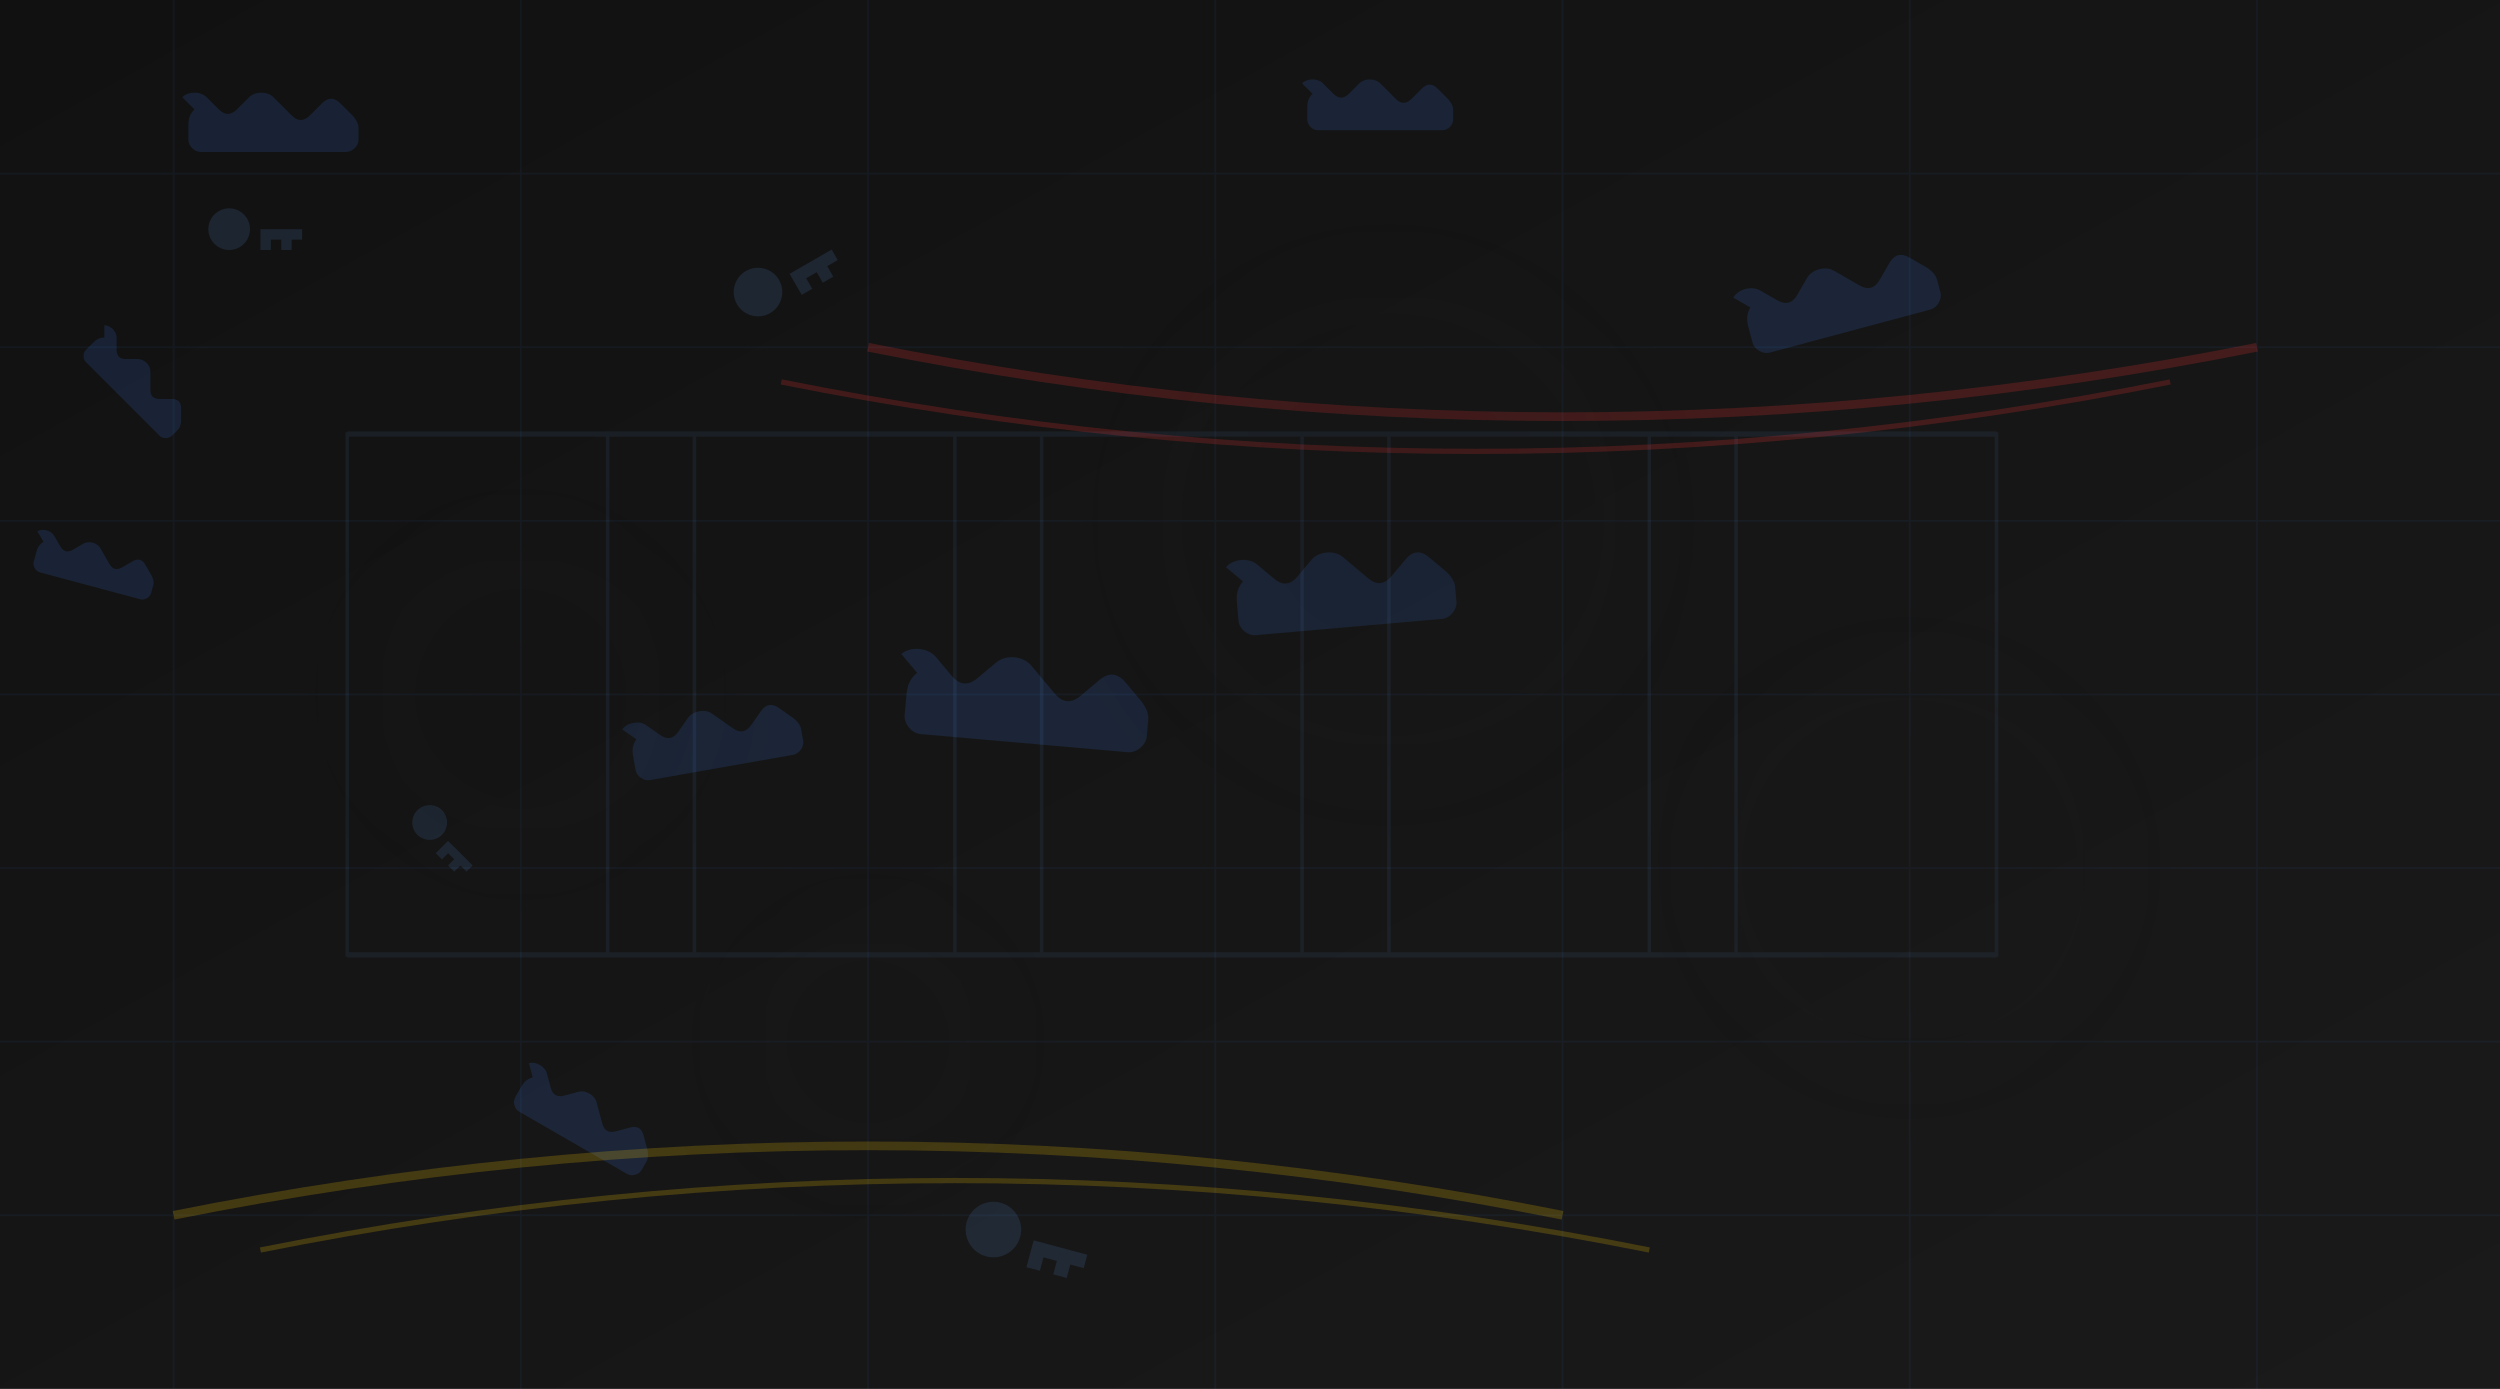
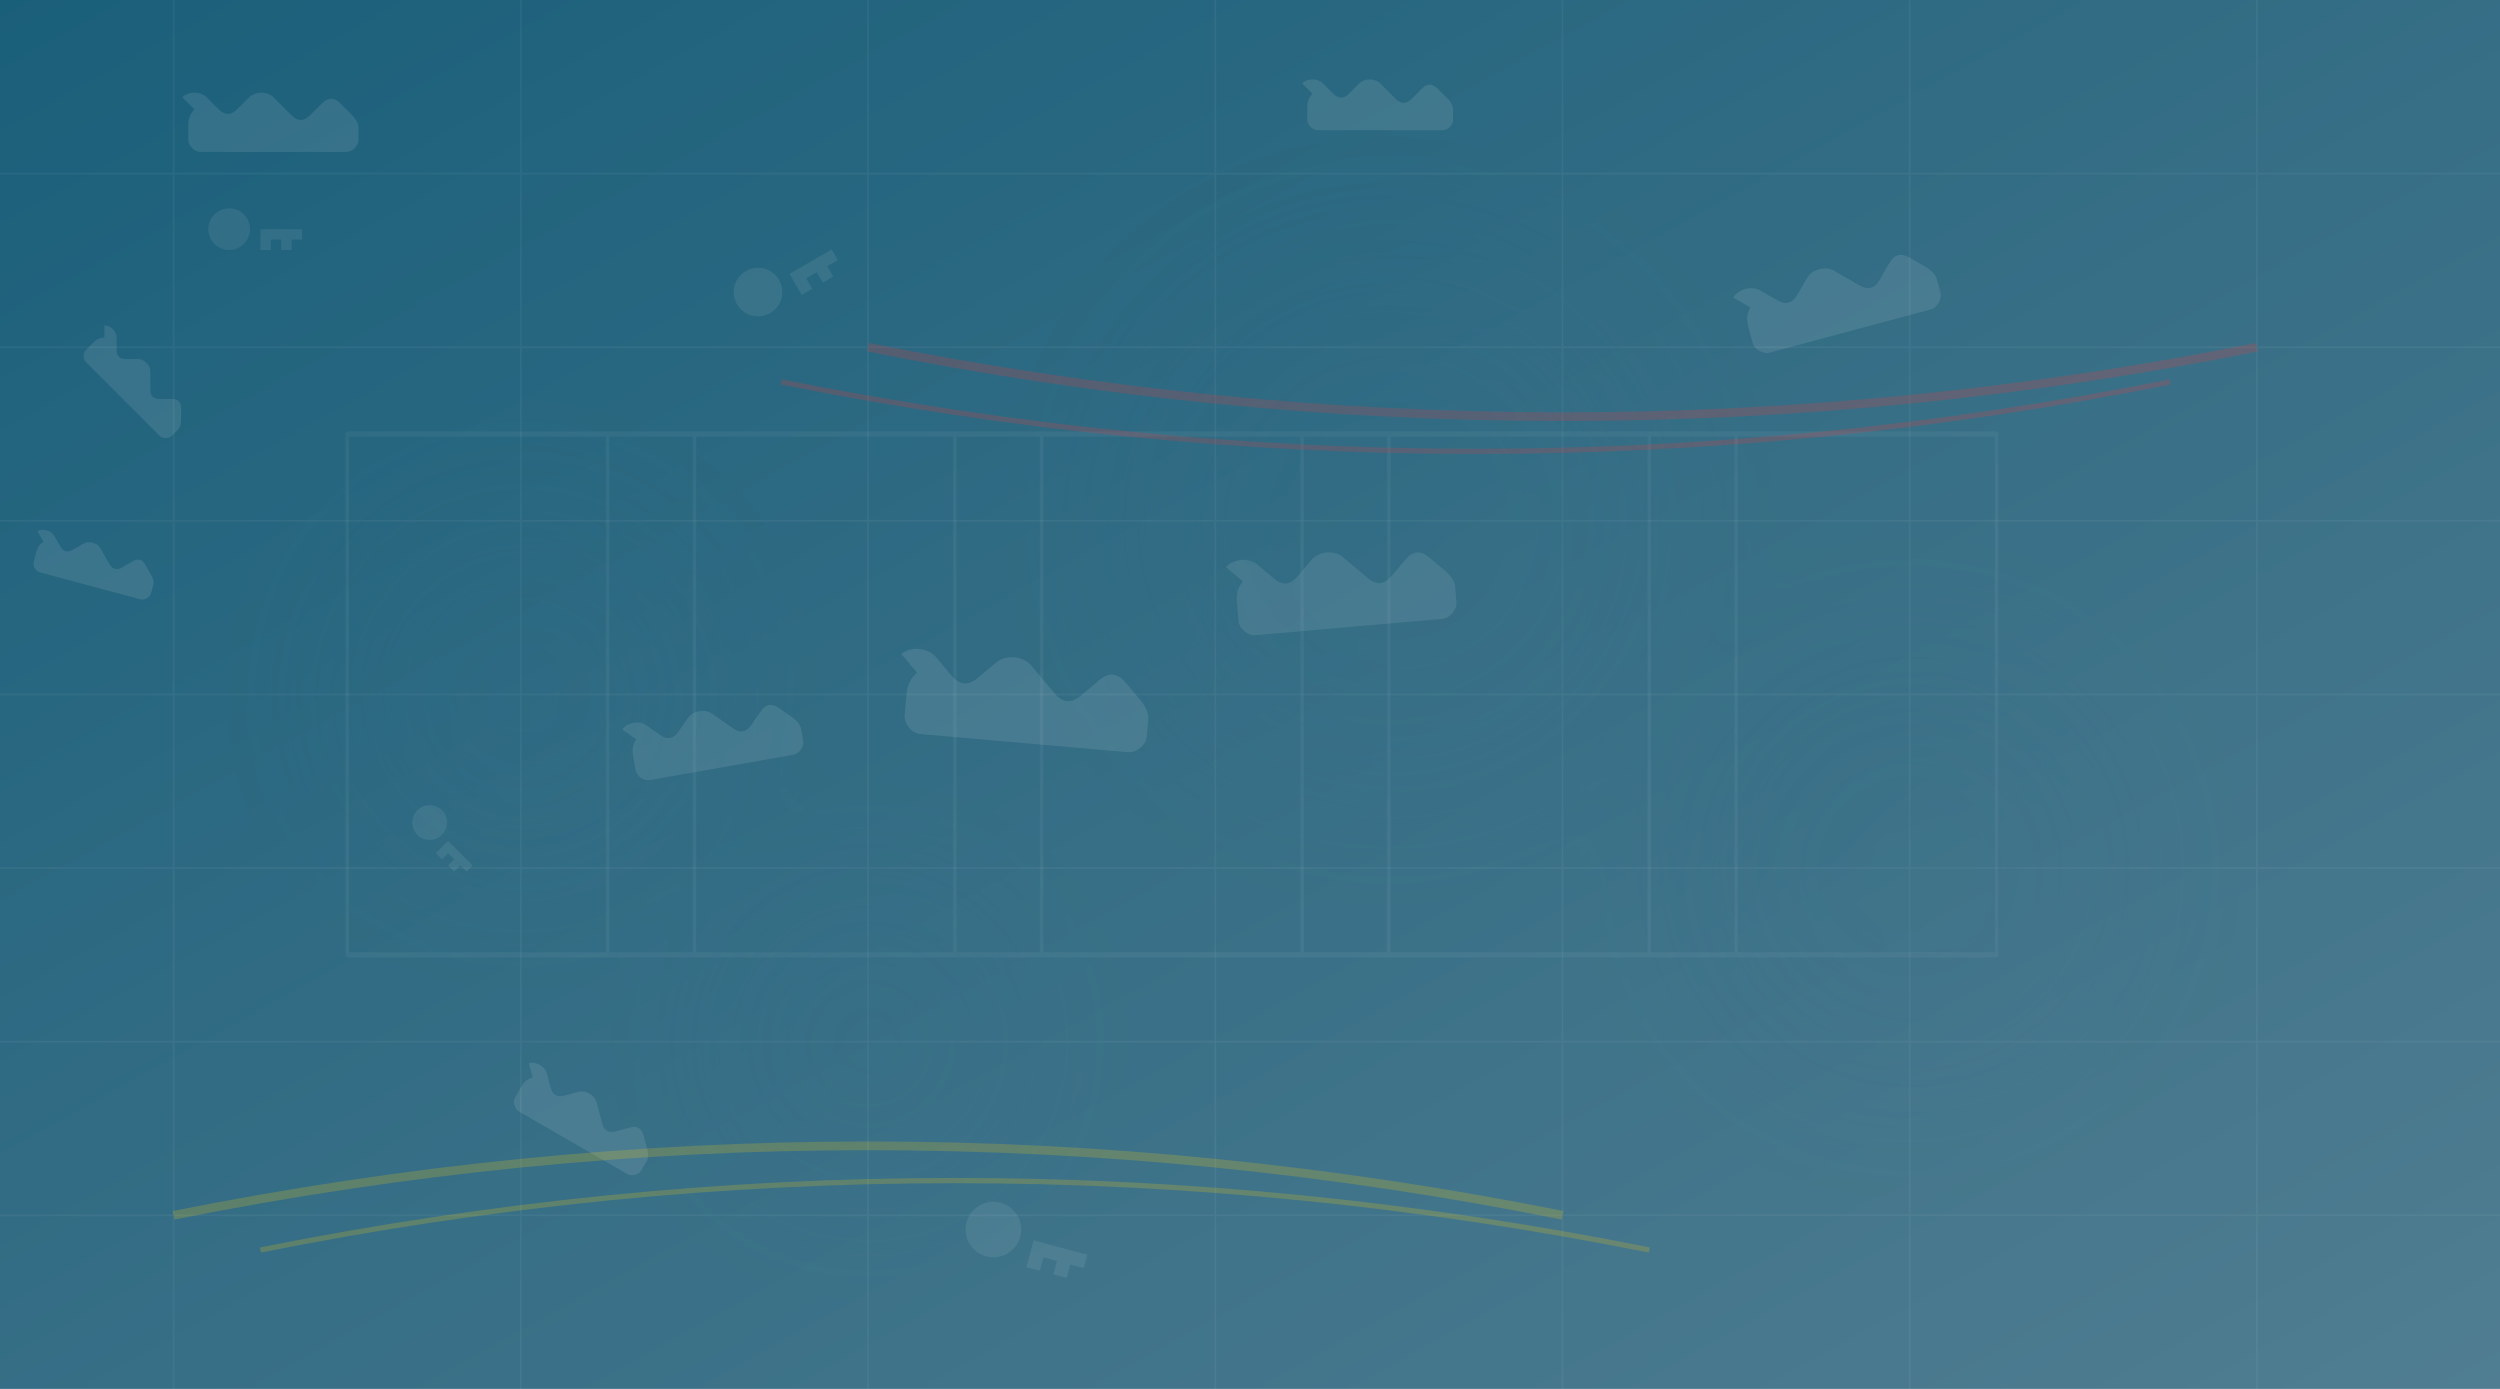
<svg xmlns="http://www.w3.org/2000/svg" width="1440" height="800" viewBox="0 0 1440 800">
  <defs>
    <linearGradient id="bgGradient" x1="0%" y1="0%" x2="100%" y2="100%">
-       <stop offset="0%" stop-color="#111111" stop-opacity="1" />
-       <stop offset="100%" stop-color="#1a1a1a" stop-opacity="1" />
+       <stop offset="0%" stop-color="#1a5f7a" stop-opacity="1" />
+       <stop offset="100%" stop-color="#507d91" stop-opacity="1" />
    </linearGradient>
    <path id="carPath" d="M50,30 C55,25 65,25 70,30 L80,40 C85,45 90,45 95,40 L105,30 C110,25 120,25 125,30 L140,45 C145,50 150,50 155,45 L165,35 C170,30 175,30 180,35 L190,45 C190,45 195,50 195,55 L195,65 C195,70 190,75 185,75 L65,75 C60,75 55,70 55,65 L55,55 C55,50 55,45 60,40 L50,30 Z" />
    <path id="keyPath" d="M20,40 C9,40 0,31 0,20 C0,9 9,0 20,0 C31,0 40,9 40,20 C40,31 31,40 20,40 Z M30,20 L90,20 L90,30 L80,30 L80,40 L70,40 L70,30 L60,30 L60,40 L50,40 L50,20 Z" />
  </defs>
  <rect width="100%" height="100%" fill="url(#bgGradient)" />
-   <g opacity="0.06">
-     <line x1="0" y1="100" x2="1440" y2="100" stroke="#3b82f6" stroke-width="1" />
-     <line x1="0" y1="200" x2="1440" y2="200" stroke="#3b82f6" stroke-width="1" />
-     <line x1="0" y1="300" x2="1440" y2="300" stroke="#3b82f6" stroke-width="1" />
-     <line x1="0" y1="400" x2="1440" y2="400" stroke="#3b82f6" stroke-width="1" />
-     <line x1="0" y1="500" x2="1440" y2="500" stroke="#3b82f6" stroke-width="1" />
-     <line x1="0" y1="600" x2="1440" y2="600" stroke="#3b82f6" stroke-width="1" />
-     <line x1="0" y1="700" x2="1440" y2="700" stroke="#3b82f6" stroke-width="1" />
-     <line x1="100" y1="0" x2="100" y2="800" stroke="#3b82f6" stroke-width="1" />
-     <line x1="300" y1="0" x2="300" y2="800" stroke="#3b82f6" stroke-width="1" />
-     <line x1="500" y1="0" x2="500" y2="800" stroke="#3b82f6" stroke-width="1" />
-     <line x1="700" y1="0" x2="700" y2="800" stroke="#3b82f6" stroke-width="1" />
-     <line x1="900" y1="0" x2="900" y2="800" stroke="#3b82f6" stroke-width="1" />
-     <line x1="1100" y1="0" x2="1100" y2="800" stroke="#3b82f6" stroke-width="1" />
-     <line x1="1300" y1="0" x2="1300" y2="800" stroke="#3b82f6" stroke-width="1" />
+   <g opacity="0.05">
+     <line x1="0" y1="100" x2="1440" y2="100" stroke="#ffffff" stroke-width="1" />
+     <line x1="0" y1="200" x2="1440" y2="200" stroke="#ffffff" stroke-width="1" />
+     <line x1="0" y1="300" x2="1440" y2="300" stroke="#ffffff" stroke-width="1" />
+     <line x1="0" y1="400" x2="1440" y2="400" stroke="#ffffff" stroke-width="1" />
+     <line x1="0" y1="500" x2="1440" y2="500" stroke="#ffffff" stroke-width="1" />
+     <line x1="0" y1="600" x2="1440" y2="600" stroke="#ffffff" stroke-width="1" />
+     <line x1="0" y1="700" x2="1440" y2="700" stroke="#ffffff" stroke-width="1" />
+     <line x1="100" y1="0" x2="100" y2="800" stroke="#ffffff" stroke-width="1" />
+     <line x1="300" y1="0" x2="300" y2="800" stroke="#ffffff" stroke-width="1" />
+     <line x1="500" y1="0" x2="500" y2="800" stroke="#ffffff" stroke-width="1" />
+     <line x1="700" y1="0" x2="700" y2="800" stroke="#ffffff" stroke-width="1" />
+     <line x1="900" y1="0" x2="900" y2="800" stroke="#ffffff" stroke-width="1" />
+     <line x1="1100" y1="0" x2="1100" y2="800" stroke="#ffffff" stroke-width="1" />
+     <line x1="1300" y1="0" x2="1300" y2="800" stroke="#ffffff" stroke-width="1" />
  </g>
-   <g opacity="0.15">
-     <use href="#carPath" x="100" y="50" fill="#3b82f6" transform="scale(0.7)" />
-     <use href="#carPath" x="300" y="150" fill="#3b82f6" transform="scale(0.5) rotate(45)" />
-     <use href="#carPath" x="800" y="100" fill="#3b82f6" transform="scale(0.8) rotate(-20)" />
-     <use href="#carPath" x="1200" y="50" fill="#3b82f6" transform="scale(0.6)" />
-     <use href="#carPath" x="150" y="550" fill="#3b82f6" transform="scale(0.5) rotate(15)" />
-     <use href="#carPath" x="350" y="650" fill="#3b82f6" transform="scale(0.7) rotate(-10)" />
-     <use href="#carPath" x="900" y="600" fill="#3b82f6" transform="scale(0.6) rotate(30)" />
-     <use href="#carPath" x="1100" y="500" fill="#3b82f6" transform="scale(0.8) rotate(-15)" />
-     <use href="#carPath" x="500" y="300" fill="#3b82f6" transform="scale(1) rotate(5)" />
-     <use href="#carPath" x="700" y="400" fill="#3b82f6" transform="scale(0.9) rotate(-5)" />
-   </g>
-   <g opacity="0.13">
-     <use href="#keyPath" x="200" y="200" fill="#60a5fa" transform="scale(0.6)" />
-     <use href="#keyPath" x="1000" y="300" fill="#60a5fa" transform="scale(0.5) rotate(45)" />
-     <use href="#keyPath" x="400" y="500" fill="#60a5fa" transform="scale(0.7) rotate(-30)" />
-     <use href="#keyPath" x="900" y="650" fill="#60a5fa" transform="scale(0.8) rotate(15)" />
+   <g opacity="0.1">
+     <use href="#carPath" x="100" y="50" fill="#ffffff" transform="scale(0.7)" />
+     <use href="#carPath" x="300" y="150" fill="#ffffff" transform="scale(0.5) rotate(45)" />
+     <use href="#carPath" x="800" y="100" fill="#ffffff" transform="scale(0.8) rotate(-20)" />
+     <use href="#carPath" x="1200" y="50" fill="#ffffff" transform="scale(0.6)" />
+     <use href="#carPath" x="150" y="550" fill="#ffffff" transform="scale(0.5) rotate(15)" />
+     <use href="#carPath" x="350" y="650" fill="#ffffff" transform="scale(0.7) rotate(-10)" />
+     <use href="#carPath" x="900" y="600" fill="#ffffff" transform="scale(0.6) rotate(30)" />
+     <use href="#carPath" x="1100" y="500" fill="#ffffff" transform="scale(0.8) rotate(-15)" />
+     <use href="#carPath" x="500" y="300" fill="#ffffff" transform="scale(1) rotate(5)" />
+     <use href="#carPath" x="700" y="400" fill="#ffffff" transform="scale(0.9) rotate(-5)" />
  </g>
  <g opacity="0.08">
-     <rect x="200" y="250" width="150" height="300" stroke="#60a5fa" fill="none" stroke-width="2" />
-     <rect x="400" y="250" width="150" height="300" stroke="#60a5fa" fill="none" stroke-width="2" />
-     <rect x="600" y="250" width="150" height="300" stroke="#60a5fa" fill="none" stroke-width="2" />
-     <rect x="800" y="250" width="150" height="300" stroke="#60a5fa" fill="none" stroke-width="2" />
-     <rect x="1000" y="250" width="150" height="300" stroke="#60a5fa" fill="none" stroke-width="2" />
-     <line x1="200" y1="250" x2="1150" y2="250" stroke="#60a5fa" stroke-width="3" />
-     <line x1="200" y1="550" x2="1150" y2="550" stroke="#60a5fa" stroke-width="3" />
+     <use href="#keyPath" x="200" y="200" fill="#ffffff" transform="scale(0.6)" />
+     <use href="#keyPath" x="1000" y="300" fill="#ffffff" transform="scale(0.5) rotate(45)" />
+     <use href="#keyPath" x="400" y="500" fill="#ffffff" transform="scale(0.7) rotate(-30)" />
+     <use href="#keyPath" x="900" y="650" fill="#ffffff" transform="scale(0.8) rotate(15)" />
+   </g>
+   <g opacity="0.05">
+     <rect x="200" y="250" width="150" height="300" stroke="#ffffff" fill="none" stroke-width="2" />
+     <rect x="400" y="250" width="150" height="300" stroke="#ffffff" fill="none" stroke-width="2" />
+     <rect x="600" y="250" width="150" height="300" stroke="#ffffff" fill="none" stroke-width="2" />
+     <rect x="800" y="250" width="150" height="300" stroke="#ffffff" fill="none" stroke-width="2" />
+     <rect x="1000" y="250" width="150" height="300" stroke="#ffffff" fill="none" stroke-width="2" />
+     <line x1="200" y1="250" x2="1150" y2="250" stroke="#ffffff" stroke-width="3" />
+     <line x1="200" y1="550" x2="1150" y2="550" stroke="#ffffff" stroke-width="3" />
  </g>
  <g opacity="0.2">
    <path d="M100,700 Q500,620 900,700" stroke="#ffcc00" stroke-width="5" fill="none" />
    <path d="M150,720 Q550,640 950,720" stroke="#ffcc00" stroke-width="3" fill="none" />
    <path d="M1300,200 Q900,280 500,200" stroke="#ff3333" stroke-width="5" fill="none" />
    <path d="M1250,220 Q850,300 450,220" stroke="#ff3333" stroke-width="3" fill="none" />
  </g>
  <g opacity="0.1">
    <circle cx="300" cy="400" r="100" fill="url(#bgGradient)" filter="blur(40px)" />
    <circle cx="800" cy="300" r="150" fill="url(#bgGradient)" filter="blur(40px)" />
    <circle cx="1100" cy="500" r="120" fill="url(#bgGradient)" filter="blur(40px)" />
    <circle cx="500" cy="600" r="80" fill="url(#bgGradient)" filter="blur(40px)" />
  </g>
</svg>
